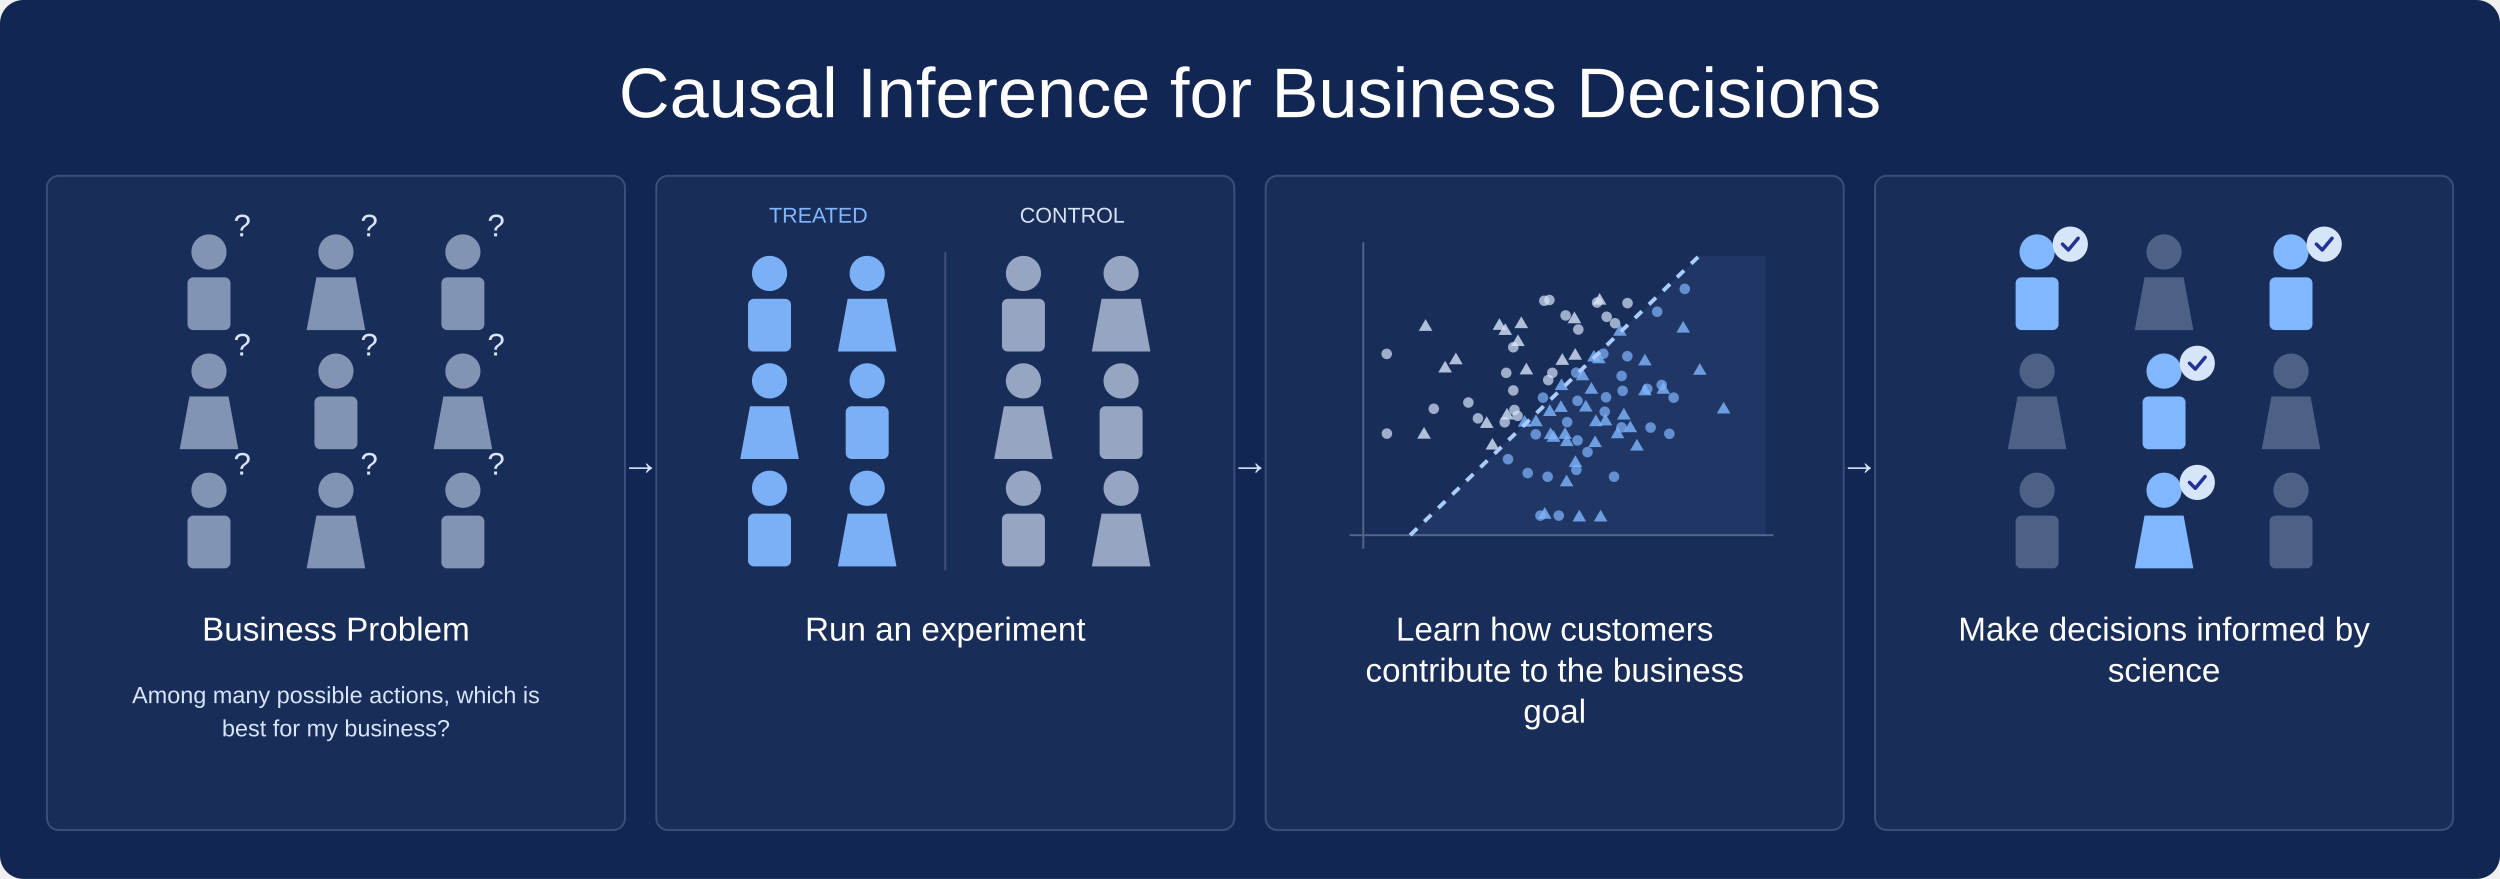
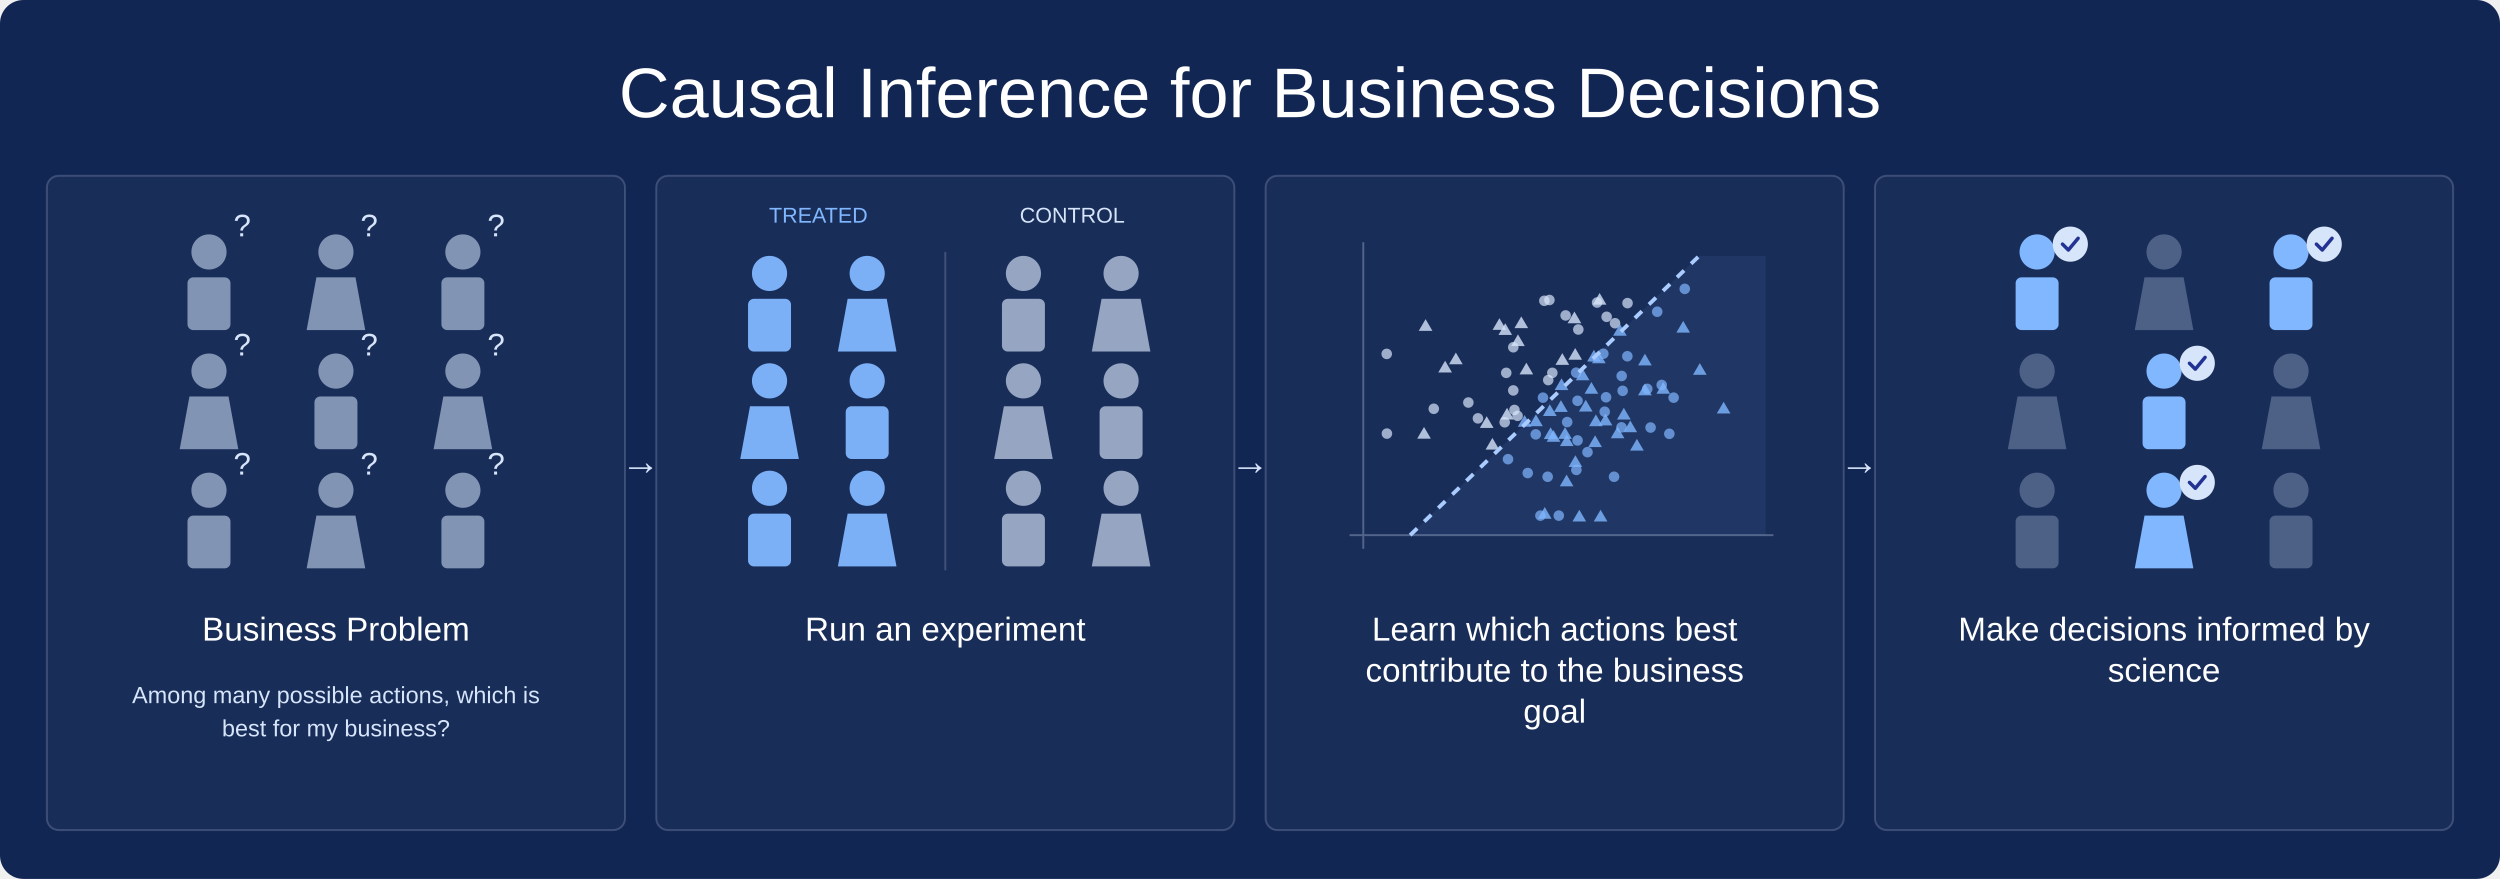
<svg xmlns="http://www.w3.org/2000/svg" viewBox="0 0 1280 450" role="img" aria-labelledby="title desc">
  <rect width="1280" height="450" rx="12" fill="#122654" />
  <text x="640" y="60" fill="#ffffff" font-size="36" font-family="Arial,Helvetica,sans-serif" text-anchor="middle">Causal Inference for Business Decisions</text>
  <g transform="translate(24 90)">
    <rect width="296" height="335" rx="6" fill="#ffffff" fill-opacity=".035" stroke="#d7e5fa" stroke-opacity=".2" />
    <g transform="translate(18 6)">
      <g transform="translate(65 40)" fill="#9caecb" opacity="0.8">
        <circle cy="-7" r="9" />
        <rect x="-11" y="6" width="22" height="27" rx="3" />
      </g>
      <text x="82" y="25" fill="#d7e5fa" font-size="16" font-family="Arial,Helvetica,sans-serif" text-anchor="middle">?</text>
      <g transform="translate(130 40)" fill="#9caecb" opacity="0.8">
        <circle cy="-7" r="9" />
        <path d="M-10 6H10L15 33H-15Z" />
      </g>
      <text x="147" y="25" fill="#d7e5fa" font-size="16" font-family="Arial,Helvetica,sans-serif" text-anchor="middle">?</text>
      <g transform="translate(195 40)" fill="#9caecb" opacity="0.8">
        <circle cy="-7" r="9" />
        <rect x="-11" y="6" width="22" height="27" rx="3" />
      </g>
      <text x="212" y="25" fill="#d7e5fa" font-size="16" font-family="Arial,Helvetica,sans-serif" text-anchor="middle">?</text>
      <g transform="translate(65 101)" fill="#9caecb" opacity="0.8">
        <circle cy="-7" r="9" />
        <path d="M-10 6H10L15 33H-15Z" />
      </g>
      <text x="82" y="86" fill="#d7e5fa" font-size="16" font-family="Arial,Helvetica,sans-serif" text-anchor="middle">?</text>
      <g transform="translate(130 101)" fill="#9caecb" opacity="0.8">
        <circle cy="-7" r="9" />
        <rect x="-11" y="6" width="22" height="27" rx="3" />
      </g>
      <text x="147" y="86" fill="#d7e5fa" font-size="16" font-family="Arial,Helvetica,sans-serif" text-anchor="middle">?</text>
      <g transform="translate(195 101)" fill="#9caecb" opacity="0.8">
        <circle cy="-7" r="9" />
        <path d="M-10 6H10L15 33H-15Z" />
      </g>
      <text x="212" y="86" fill="#d7e5fa" font-size="16" font-family="Arial,Helvetica,sans-serif" text-anchor="middle">?</text>
      <g transform="translate(65 162)" fill="#9caecb" opacity="0.8">
        <circle cy="-7" r="9" />
        <rect x="-11" y="6" width="22" height="27" rx="3" />
      </g>
      <text x="82" y="147" fill="#d7e5fa" font-size="16" font-family="Arial,Helvetica,sans-serif" text-anchor="middle">?</text>
      <g transform="translate(130 162)" fill="#9caecb" opacity="0.8">
        <circle cy="-7" r="9" />
        <path d="M-10 6H10L15 33H-15Z" />
      </g>
      <text x="147" y="147" fill="#d7e5fa" font-size="16" font-family="Arial,Helvetica,sans-serif" text-anchor="middle">?</text>
      <g transform="translate(195 162)" fill="#9caecb" opacity="0.8">
        <circle cy="-7" r="9" />
        <rect x="-11" y="6" width="22" height="27" rx="3" />
      </g>
      <text x="212" y="147" fill="#d7e5fa" font-size="16" font-family="Arial,Helvetica,sans-serif" text-anchor="middle">?</text>
    </g>
    <text x="148" y="238" fill="#ffffff" font-size="17" font-family="Arial,Helvetica,sans-serif" text-anchor="middle">Business Problem</text>
    <text x="148" y="270" fill="#d7e5fa" font-size="12" font-family="Arial,Helvetica,sans-serif" text-anchor="middle">Among many possible actions, which is</text>
    <text x="148" y="287" fill="#d7e5fa" font-size="12" font-family="Arial,Helvetica,sans-serif" text-anchor="middle">best for my business?</text>
  </g>
  <text x="328" y="243" fill="#d7e5fa" font-size="20" font-family="Arial,Helvetica,sans-serif" text-anchor="middle">→</text>
  <g transform="translate(336 90)">
    <rect width="296" height="335" rx="6" fill="#ffffff" fill-opacity=".035" stroke="#d7e5fa" stroke-opacity=".2" />
    <g transform="translate(18 6)">
      <text x="65" y="18" fill="#80b7ff" font-size="11" font-family="Arial,Helvetica,sans-serif" text-anchor="middle">TREATED</text>
      <text x="195" y="18" fill="#d7e5fa" font-size="11" font-family="Arial,Helvetica,sans-serif" text-anchor="middle">CONTROL</text>
      <path d="M130 33V196" stroke="#d7e5fa" stroke-opacity=".2" />
      <g transform="translate(40 51)" fill="#80b7ff" opacity="0.95">
        <circle cy="-7" r="9" />
        <rect x="-11" y="6" width="22" height="27" rx="3" />
      </g>
      <g transform="translate(90 51)" fill="#80b7ff" opacity="0.95">
        <circle cy="-7" r="9" />
        <path d="M-10 6H10L15 33H-15Z" />
      </g>
      <g transform="translate(40 106)" fill="#80b7ff" opacity="0.95">
        <circle cy="-7" r="9" />
        <path d="M-10 6H10L15 33H-15Z" />
      </g>
      <g transform="translate(90 106)" fill="#80b7ff" opacity="0.95">
        <circle cy="-7" r="9" />
        <rect x="-11" y="6" width="22" height="27" rx="3" />
      </g>
      <g transform="translate(40 161)" fill="#80b7ff" opacity="0.95">
        <circle cy="-7" r="9" />
        <rect x="-11" y="6" width="22" height="27" rx="3" />
      </g>
      <g transform="translate(90 161)" fill="#80b7ff" opacity="0.95">
        <circle cy="-7" r="9" />
        <path d="M-10 6H10L15 33H-15Z" />
      </g>
      <g transform="translate(170 51)" fill="#d7e5fa" opacity="0.65">
        <circle cy="-7" r="9" />
        <rect x="-11" y="6" width="22" height="27" rx="3" />
      </g>
      <g transform="translate(220 51)" fill="#d7e5fa" opacity="0.65">
        <circle cy="-7" r="9" />
        <path d="M-10 6H10L15 33H-15Z" />
      </g>
      <g transform="translate(170 106)" fill="#d7e5fa" opacity="0.65">
        <circle cy="-7" r="9" />
        <path d="M-10 6H10L15 33H-15Z" />
      </g>
      <g transform="translate(220 106)" fill="#d7e5fa" opacity="0.65">
        <circle cy="-7" r="9" />
        <rect x="-11" y="6" width="22" height="27" rx="3" />
      </g>
      <g transform="translate(170 161)" fill="#d7e5fa" opacity="0.65">
        <circle cy="-7" r="9" />
        <rect x="-11" y="6" width="22" height="27" rx="3" />
      </g>
      <g transform="translate(220 161)" fill="#d7e5fa" opacity="0.65">
        <circle cy="-7" r="9" />
        <path d="M-10 6H10L15 33H-15Z" />
      </g>
    </g>
    <text x="148" y="238" fill="#ffffff" font-size="17" font-family="Arial,Helvetica,sans-serif" text-anchor="middle">Run an experiment</text>
  </g>
  <text x="640" y="243" fill="#d7e5fa" font-size="20" font-family="Arial,Helvetica,sans-serif" text-anchor="middle">→</text>
  <g transform="translate(648 90)">
    <rect width="296" height="335" rx="6" fill="#ffffff" fill-opacity=".035" stroke="#d7e5fa" stroke-opacity=".2" />
    <g transform="translate(18 6)">
      <path d="M25 178H242M32 185V28" stroke="#d7e5fa" stroke-opacity=".3" />
      <path d="M56 178L204 35L238 35V178Z" fill="#80b7ff" fill-opacity=".075" />
      <circle cx="126.7" cy="98.6" r="2.7" fill="#d7e5fa" opacity=".7" />
      <path d="M127.9 122.8l3.5 6h-7Z" fill="#80b7ff" opacity=".8" />
      <circle cx="127.3" cy="57.6" r="2.7" fill="#d7e5fa" opacity=".7" />
      <path d="M144.3 92.7l3.5 6h-7Z" fill="#80b7ff" opacity=".8" />
      <circle cx="124.0" cy="107.6" r="2.7" fill="#80b7ff" opacity=".7" />
      <path d="M140.6 137.1l3.5 6h-7Z" fill="#80b7ff" opacity=".8" />
      <circle cx="156.3" cy="107.4" r="2.7" fill="#80b7ff" opacity=".7" />
      <path d="M104.7 69.5l3.5 6h-7Z" fill="#d7e5fa" opacity=".8" />
      <circle cx="141.1" cy="144.6" r="2.7" fill="#80b7ff" opacity=".7" />
      <path d="M133.5 97.7l3.5 6h-7Z" fill="#80b7ff" opacity=".8" />
      <circle cx="151.7" cy="58.9" r="2.7" fill="#d7e5fa" opacity=".7" />
      <path d="M120.4 116.2l3.5 6h-7Z" fill="#80b7ff" opacity=".8" />
      <circle cx="164.3" cy="96.5" r="2.7" fill="#80b7ff" opacity=".7" />
      <path d="M145.9 108.7l3.5 6h-7Z" fill="#80b7ff" opacity=".8" />
      <circle cx="160.9" cy="69.5" r="2.7" fill="#d7e5fa" opacity=".7" />
      <path d="M153.0 54.0l3.5 6h-7Z" fill="#d7e5fa" opacity=".8" />
      <circle cx="44.0" cy="85.2" r="2.7" fill="#d7e5fa" opacity=".7" />
      <path d="M98.1 128.2l3.5 6h-7Z" fill="#d7e5fa" opacity=".8" />
      <circle cx="156.6" cy="66.2" r="2.7" fill="#d7e5fa" opacity=".7" />
      <path d="M163.4 69.9l3.5 6h-7Z" fill="#80b7ff" opacity=".8" />
      <circle cx="128.8" cy="94.9" r="2.7" fill="#d7e5fa" opacity=".7" />
      <path d="M136.2 126.4l3.5 6h-7Z" fill="#80b7ff" opacity=".8" />
      <circle cx="155.6" cy="114.8" r="2.7" fill="#80b7ff" opacity=".7" />
      <path d="M156.0 115.8l3.5 6h-7Z" fill="#80b7ff" opacity=".8" />
      <circle cx="108.8" cy="81.8" r="2.7" fill="#d7e5fa" opacity=".7" />
      <path d="M114.6 116.5l3.5 6h-7Z" fill="#80b7ff" opacity=".8" />
      <circle cx="122.7" cy="168.0" r="2.7" fill="#80b7ff" opacity=".7" />
      <path d="M101.7 66.9l3.5 6h-7Z" fill="#d7e5fa" opacity=".8" />
      <circle cx="160.4" cy="148.1" r="2.7" fill="#80b7ff" opacity=".7" />
      <path d="M150.7 126.9l3.5 6h-7Z" fill="#80b7ff" opacity=".8" />
      <circle cx="184.8" cy="101.1" r="2.7" fill="#80b7ff" opacity=".7" />
      <path d="M79.4 84.5l3.5 6h-7Z" fill="#d7e5fa" opacity=".8" />
      <circle cx="167.3" cy="59.2" r="2.7" fill="#d7e5fa" opacity=".7" />
      <path d="M133.2 108.9l3.5 6h-7Z" fill="#80b7ff" opacity=".8" />
      <circle cx="120.3" cy="126.4" r="2.7" fill="#80b7ff" opacity=".7" />
      <path d="M153.5 165.0l3.5 6h-7Z" fill="#80b7ff" opacity=".8" />
      <circle cx="154.9" cy="85.1" r="2.7" fill="#80b7ff" opacity=".7" />
      <path d="M111.2 75.2l3.5 6h-7Z" fill="#d7e5fa" opacity=".8" />
      <circle cx="167.2" cy="86.4" r="2.7" fill="#80b7ff" opacity=".7" />
      <path d="M129.4 124.2l3.5 6h-7Z" fill="#80b7ff" opacity=".8" />
      <circle cx="105.2" cy="94.9" r="2.7" fill="#d7e5fa" opacity=".7" />
      <path d="M63.9 67.4l3.5 6h-7Z" fill="#d7e5fa" opacity=".8" />
      <circle cx="111.0" cy="116.9" r="2.7" fill="#d7e5fa" opacity=".7" />
      <path d="M176.2 100.4l3.5 6h-7Z" fill="#80b7ff" opacity=".8" />
      <circle cx="141.7" cy="109.2" r="2.7" fill="#80b7ff" opacity=".7" />
      <path d="M172.1 128.7l3.5 6h-7Z" fill="#80b7ff" opacity=".8" />
      <circle cx="142.1" cy="72.7" r="2.7" fill="#d7e5fa" opacity=".7" />
      <path d="M165.4 112.8l3.5 6h-7Z" fill="#80b7ff" opacity=".8" />
      <circle cx="177.4" cy="103.1" r="2.7" fill="#80b7ff" opacity=".7" />
      <path d="M204.3 89.9l3.5 6h-7Z" fill="#80b7ff" opacity=".8" />
      <circle cx="190.9" cy="107.6" r="2.7" fill="#80b7ff" opacity=".7" />
      <path d="M112.9 66.0l3.5 6h-7Z" fill="#d7e5fa" opacity=".8" />
      <circle cx="126.4" cy="148.1" r="2.7" fill="#80b7ff" opacity=".7" />
      <path d="M162.2 122.4l3.5 6h-7Z" fill="#80b7ff" opacity=".8" />
      <circle cx="44.1" cy="126.0" r="2.7" fill="#d7e5fa" opacity=".7" />
      <path d="M152.6 84.0l3.5 6h-7Z" fill="#80b7ff" opacity=".8" />
      <circle cx="108.8" cy="103.9" r="2.7" fill="#d7e5fa" opacity=".7" />
      <path d="M195.8 68.3l3.5 6h-7Z" fill="#80b7ff" opacity=".8" />
      <circle cx="116.2" cy="146.2" r="2.7" fill="#80b7ff" opacity=".7" />
      <path d="M115.5 89.7l3.5 6h-7Z" fill="#d7e5fa" opacity=".8" />
      <circle cx="135.6" cy="65.5" r="2.7" fill="#d7e5fa" opacity=".7" />
      <path d="M140.1 63.5l3.5 6h-7Z" fill="#d7e5fa" opacity=".8" />
      <circle cx="164.8" cy="104.1" r="2.7" fill="#80b7ff" opacity=".7" />
      <path d="M216.5 109.7l3.5 6h-7Z" fill="#80b7ff" opacity=".8" />
      <circle cx="182.5" cy="63.6" r="2.7" fill="#80b7ff" opacity=".7" />
      <path d="M127.5 111.0l3.5 6h-7Z" fill="#80b7ff" opacity=".8" />
      <circle cx="196.6" cy="51.9" r="2.7" fill="#80b7ff" opacity=".7" />
      <path d="M168.7 119.3l3.5 6h-7Z" fill="#80b7ff" opacity=".8" />
      <circle cx="188.7" cy="126.1" r="2.7" fill="#80b7ff" opacity=".7" />
      <path d="M133.9 84.8l3.5 6h-7Z" fill="#d7e5fa" opacity=".8" />
      <circle cx="85.8" cy="110.1" r="2.7" fill="#d7e5fa" opacity=".7" />
      <path d="M124.9 163.6l3.5 6h-7Z" fill="#80b7ff" opacity=".8" />
      <circle cx="109.4" cy="113.9" r="2.7" fill="#d7e5fa" opacity=".7" />
      <path d="M73.9 88.7l3.5 6h-7Z" fill="#d7e5fa" opacity=".8" />
      <circle cx="141.7" cy="129.5" r="2.7" fill="#80b7ff" opacity=".7" />
      <path d="M185.6 99.6l3.5 6h-7Z" fill="#80b7ff" opacity=".8" />
      <circle cx="90.7" cy="118.2" r="2.7" fill="#d7e5fa" opacity=".7" />
      <path d="M151.1 116.2l3.5 6h-7Z" fill="#80b7ff" opacity=".8" />
      <circle cx="106.1" cy="139.1" r="2.7" fill="#80b7ff" opacity=".7" />
      <path d="M135.3 122.7l3.5 6h-7Z" fill="#80b7ff" opacity=".8" />
      <circle cx="179.1" cy="122.9" r="2.7" fill="#80b7ff" opacity=".7" />
      <path d="M142.6 165.0l3.5 6h-7Z" fill="#80b7ff" opacity=".8" />
      <circle cx="141.0" cy="94.8" r="2.7" fill="#80b7ff" opacity=".7" />
      <path d="M136.1 147.0l3.5 6h-7Z" fill="#80b7ff" opacity=".8" />
      <circle cx="136.4" cy="120.1" r="2.7" fill="#80b7ff" opacity=".7" />
      <path d="M176.2 85.1l3.5 6h-7Z" fill="#80b7ff" opacity=".8" />
      <circle cx="68.1" cy="113.3" r="2.7" fill="#d7e5fa" opacity=".7" />
      <path d="M140.5 82.2l3.5 6h-7Z" fill="#d7e5fa" opacity=".8" />
      <circle cx="164.2" cy="122.8" r="2.7" fill="#80b7ff" opacity=".7" />
      <path d="M95.2 117.1l3.5 6h-7Z" fill="#d7e5fa" opacity=".8" />
      <circle cx="124.7" cy="58.0" r="2.7" fill="#d7e5fa" opacity=".7" />
      <path d="M148.8 99.6l3.5 6h-7Z" fill="#80b7ff" opacity=".8" />
      <circle cx="104.4" cy="120.2" r="2.7" fill="#d7e5fa" opacity=".7" />
      <path d="M150.1 83.1l3.5 6h-7Z" fill="#80b7ff" opacity=".8" />
      <circle cx="146.8" cy="135.5" r="2.7" fill="#80b7ff" opacity=".7" />
      <path d="M105.6 112.8l3.5 6h-7Z" fill="#d7e5fa" opacity=".8" />
      <circle cx="132.1" cy="168.0" r="2.7" fill="#80b7ff" opacity=".7" />
      <path d="M63.1 122.6l3.5 6h-7Z" fill="#d7e5fa" opacity=".8" />
      <path d="M56 178L204 35" stroke="#aaccff" stroke-width="2" stroke-dasharray="5 5" />
    </g>
-     <text x="148" y="238" fill="#ffffff" font-size="17" font-family="Arial,Helvetica,sans-serif" text-anchor="middle">Learn how customers</text>
+     <text x="148" y="238" fill="#ffffff" font-size="17" font-family="Arial,Helvetica,sans-serif" text-anchor="middle">Learn which actions best</text>
    <text x="148" y="259" fill="#ffffff" font-size="17" font-family="Arial,Helvetica,sans-serif" text-anchor="middle">contribute to the business</text>
    <text x="148" y="280" fill="#ffffff" font-size="17" font-family="Arial,Helvetica,sans-serif" text-anchor="middle">goal</text>
  </g>
  <text x="952" y="243" fill="#d7e5fa" font-size="20" font-family="Arial,Helvetica,sans-serif" text-anchor="middle">→</text>
  <g transform="translate(960 90)">
    <rect width="296" height="335" rx="6" fill="#ffffff" fill-opacity=".035" stroke="#d7e5fa" stroke-opacity=".2" />
    <g transform="translate(18 6)">
      <g transform="translate(65 40)" fill="#80b7ff" opacity="1">
        <circle cy="-7" r="9" />
        <rect x="-11" y="6" width="22" height="27" rx="3" />
      </g>
      <circle cx="82" cy="29" r="9" fill="#d7e5fa" />
      <path d="M78 29l3 3 5-6" fill="none" stroke="#233393" stroke-width="1.8" stroke-linecap="round" stroke-linejoin="round" />
      <g transform="translate(130 40)" fill="#9caecb" opacity="0.4">
        <circle cy="-7" r="9" />
        <path d="M-10 6H10L15 33H-15Z" />
      </g>
      <g transform="translate(195 40)" fill="#80b7ff" opacity="1">
        <circle cy="-7" r="9" />
        <rect x="-11" y="6" width="22" height="27" rx="3" />
      </g>
      <circle cx="212" cy="29" r="9" fill="#d7e5fa" />
      <path d="M208 29l3 3 5-6" fill="none" stroke="#233393" stroke-width="1.8" stroke-linecap="round" stroke-linejoin="round" />
      <g transform="translate(65 101)" fill="#9caecb" opacity="0.4">
        <circle cy="-7" r="9" />
        <path d="M-10 6H10L15 33H-15Z" />
      </g>
      <g transform="translate(130 101)" fill="#80b7ff" opacity="1">
        <circle cy="-7" r="9" />
        <rect x="-11" y="6" width="22" height="27" rx="3" />
      </g>
      <circle cx="147" cy="90" r="9" fill="#d7e5fa" />
      <path d="M143 90l3 3 5-6" fill="none" stroke="#233393" stroke-width="1.8" stroke-linecap="round" stroke-linejoin="round" />
      <g transform="translate(195 101)" fill="#9caecb" opacity="0.4">
        <circle cy="-7" r="9" />
        <path d="M-10 6H10L15 33H-15Z" />
      </g>
      <g transform="translate(65 162)" fill="#9caecb" opacity="0.4">
        <circle cy="-7" r="9" />
        <rect x="-11" y="6" width="22" height="27" rx="3" />
      </g>
      <g transform="translate(130 162)" fill="#80b7ff" opacity="1">
        <circle cy="-7" r="9" />
        <path d="M-10 6H10L15 33H-15Z" />
      </g>
      <circle cx="147" cy="151" r="9" fill="#d7e5fa" />
      <path d="M143 151l3 3 5-6" fill="none" stroke="#233393" stroke-width="1.8" stroke-linecap="round" stroke-linejoin="round" />
      <g transform="translate(195 162)" fill="#9caecb" opacity="0.4">
        <circle cy="-7" r="9" />
        <rect x="-11" y="6" width="22" height="27" rx="3" />
      </g>
    </g>
    <text x="148" y="238" fill="#ffffff" font-size="17" font-family="Arial,Helvetica,sans-serif" text-anchor="middle">Make decisions informed by</text>
    <text x="148" y="259" fill="#ffffff" font-size="17" font-family="Arial,Helvetica,sans-serif" text-anchor="middle">science</text>
  </g>
</svg>
